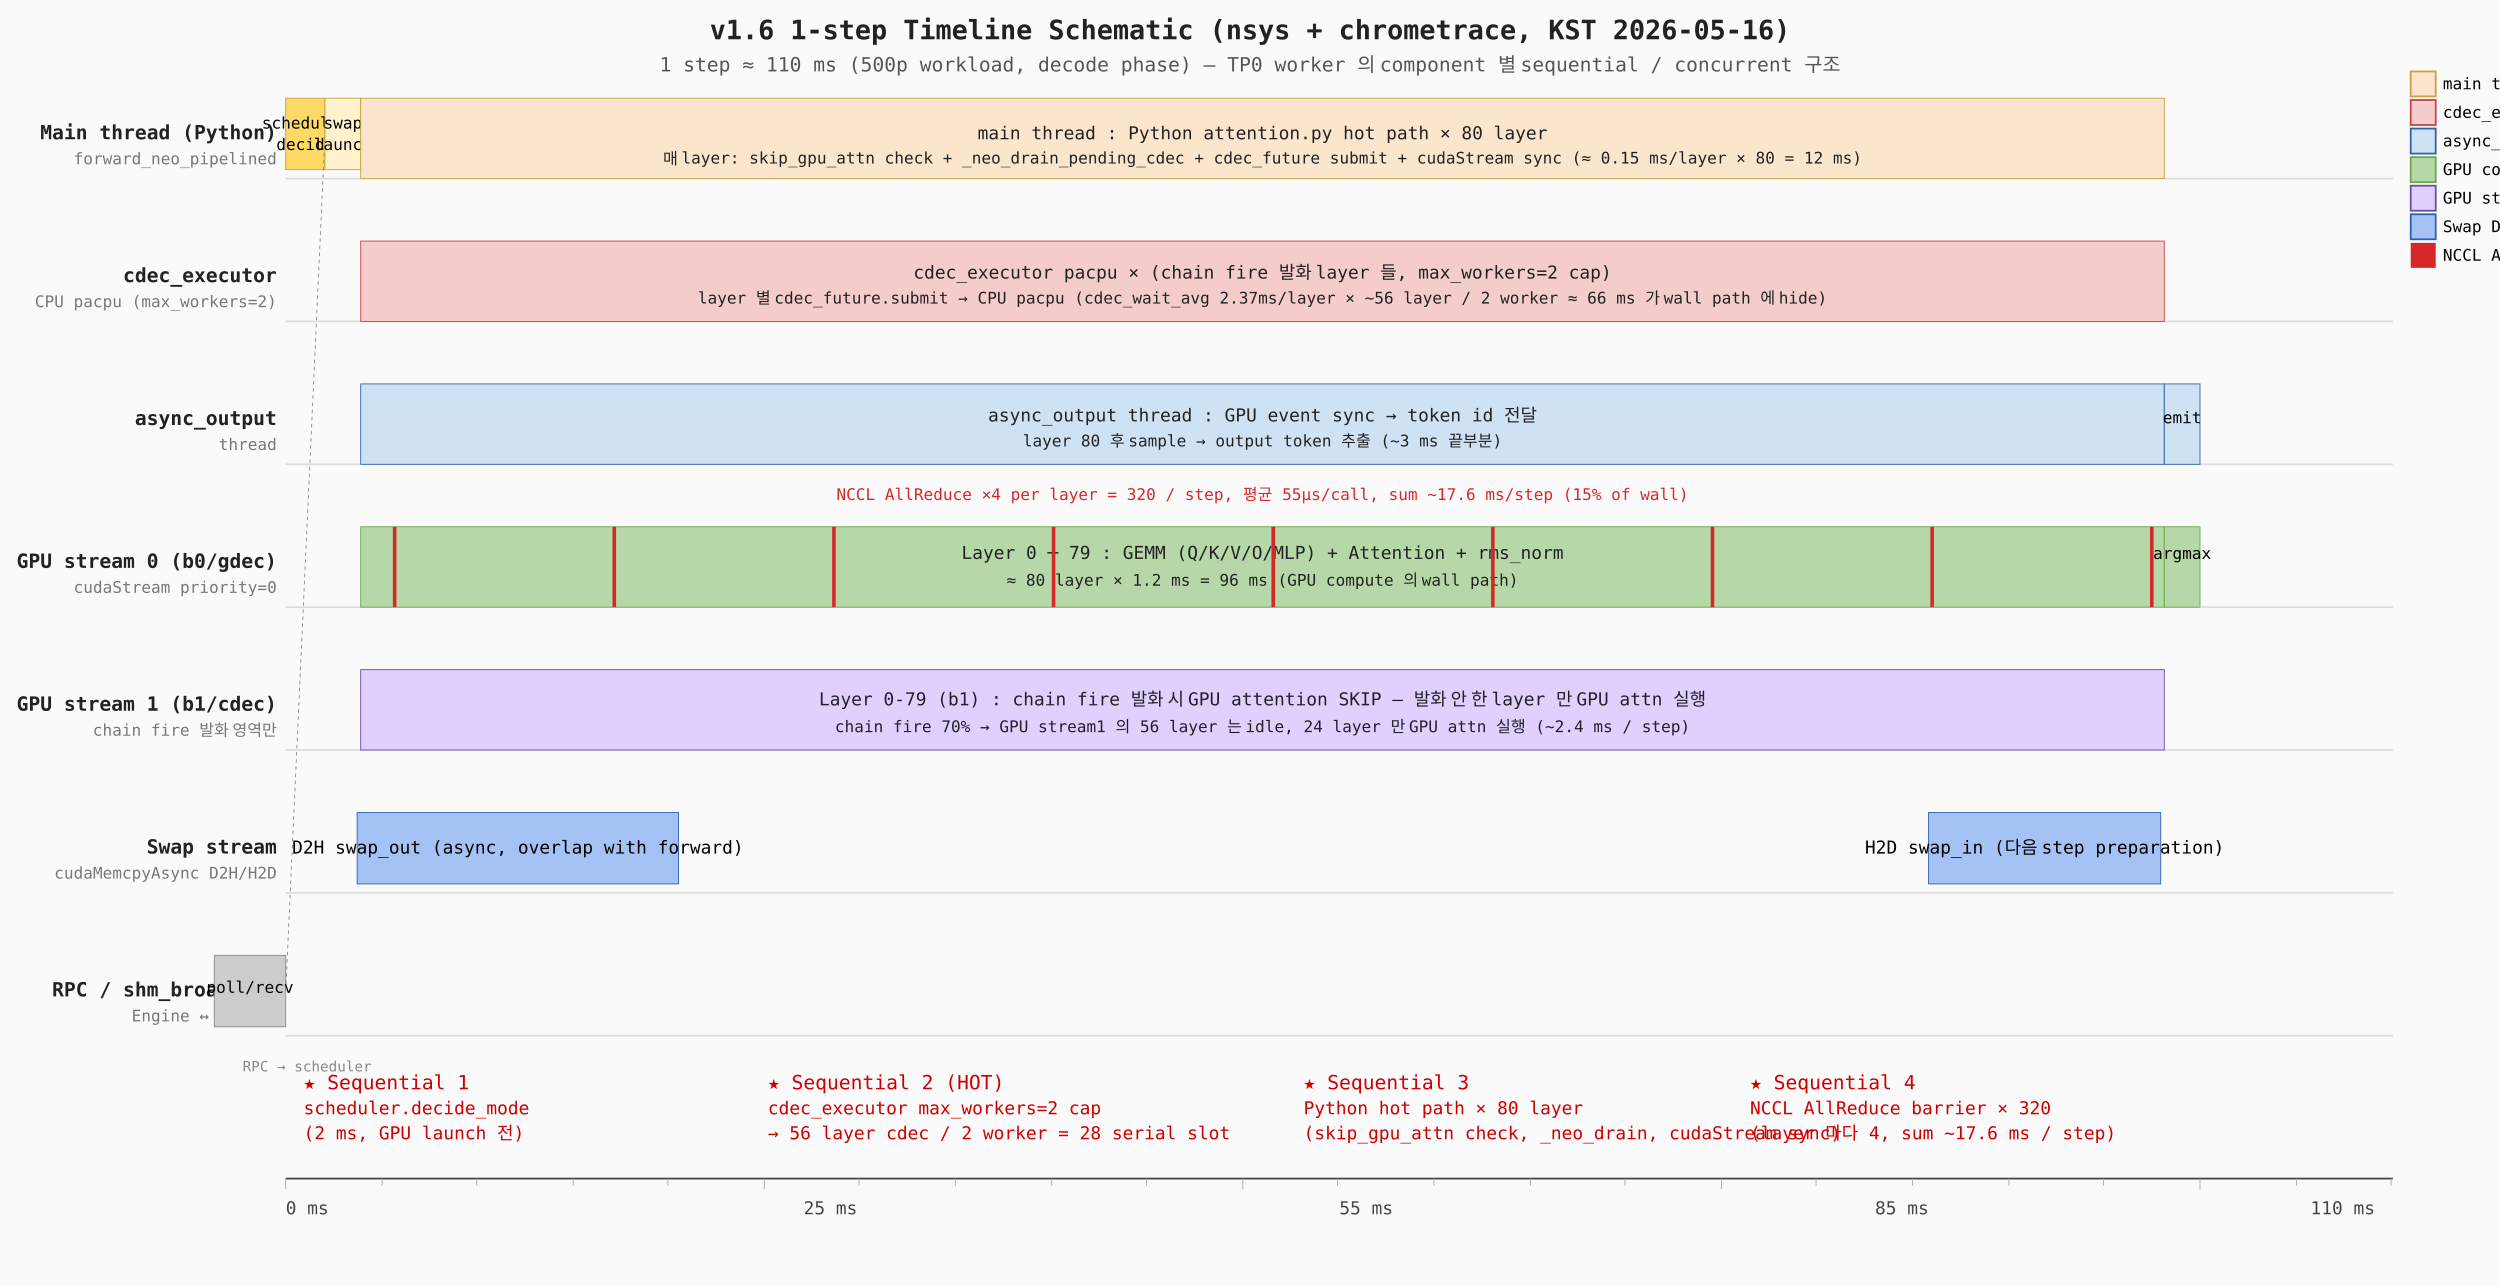
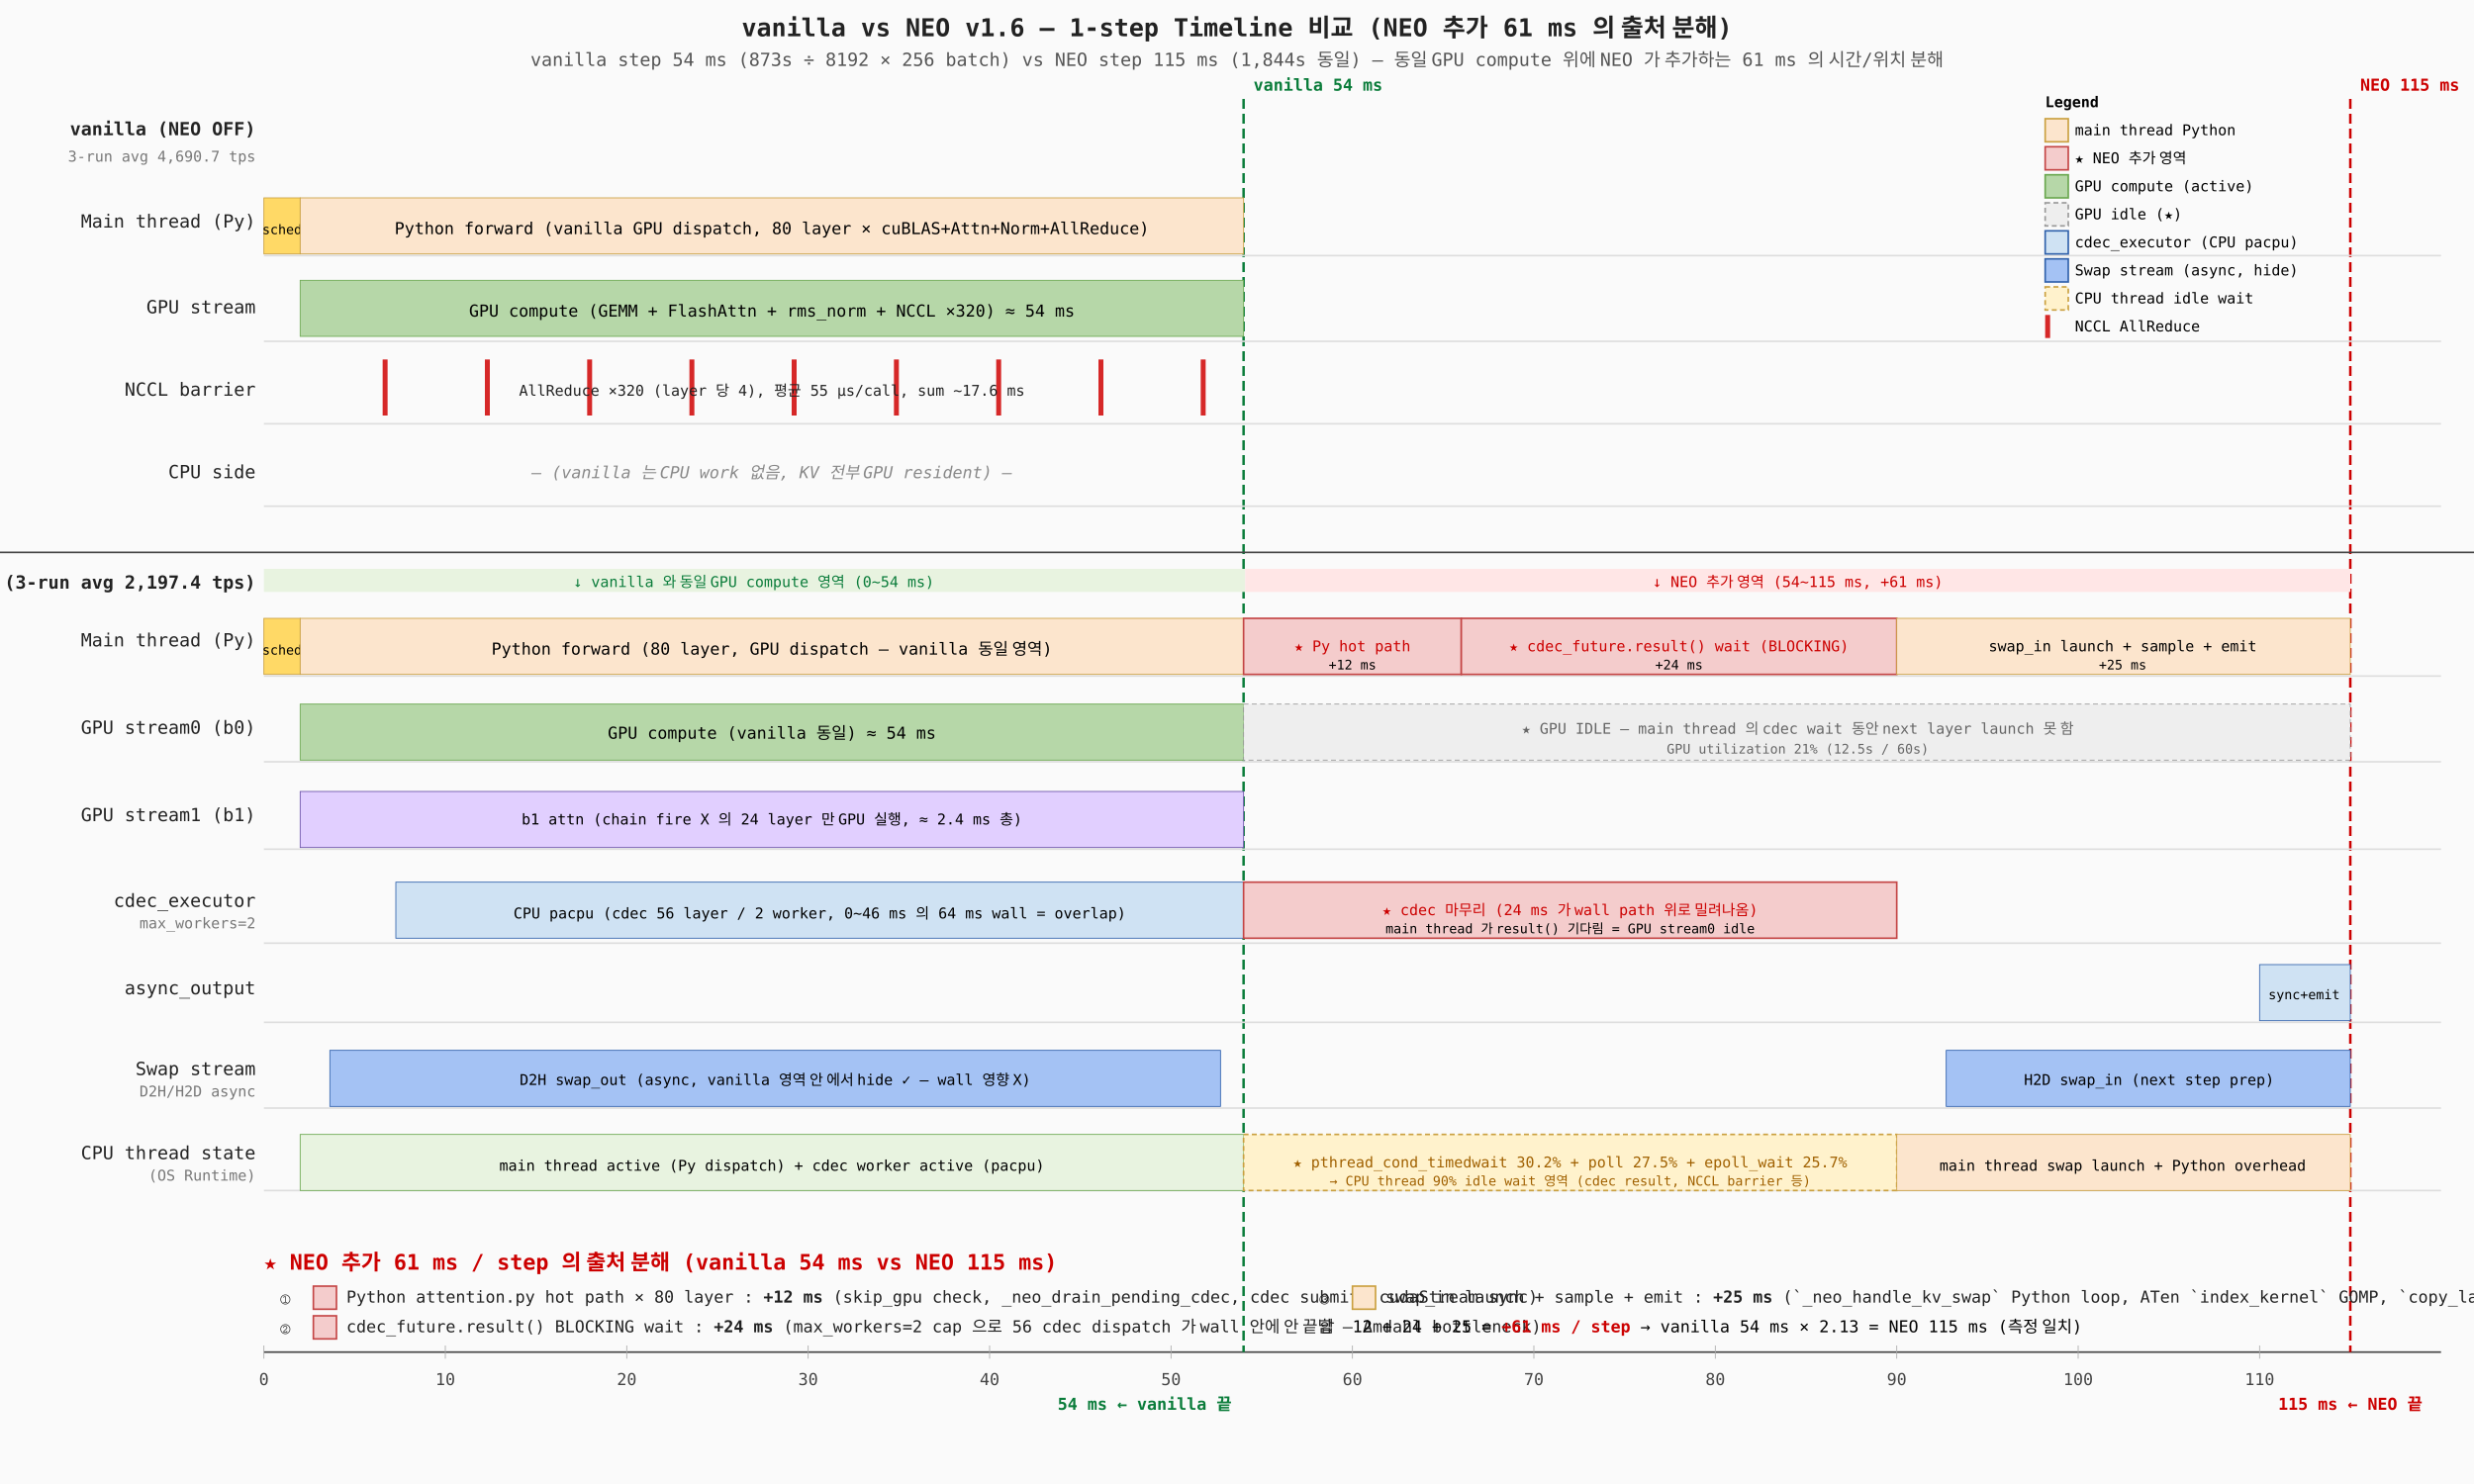
- <svg xmlns="http://www.w3.org/2000/svg" viewBox="0 0 1400 720" font-family="Menlo, monospace" font-size="11">
-   <rect width="1400" height="720" fill="#fafafa" />
-   <text x="700" y="22" text-anchor="middle" font-size="15" font-weight="bold" fill="#222">v1.6 1-step Timeline Schematic (nsys + chrometrace, KST 2026-05-16)</text>
-   <text x="700" y="40" text-anchor="middle" font-size="11" fill="#555">1 step ≈ 110 ms (500p workload, decode phase) — TP0 worker 의 component 별 sequential / concurrent 구조</text>
-   <line x1="160" y1="660" x2="1340" y2="660" stroke="#444" stroke-width="1" />
-   <text x="160" y="680" font-size="10" fill="#444">0 ms</text>
-   <text x="450" y="680" font-size="10" fill="#444">25 ms</text>
-   <text x="750" y="680" font-size="10" fill="#444">55 ms</text>
-   <text x="1050" y="680" font-size="10" fill="#444">85 ms</text>
-   <text x="1330" y="680" font-size="10" fill="#444" text-anchor="end">110 ms</text>
+ <svg xmlns="http://www.w3.org/2000/svg" viewBox="0 0 1500 900" font-family="Menlo, monospace" font-size="11">
+   <rect width="1500" height="900" fill="#fafafa" />
+   <text x="750" y="22" text-anchor="middle" font-size="15" font-weight="bold" fill="#222">vanilla vs NEO v1.6 — 1-step Timeline 비교 (NEO 추가 61 ms 의 출처 분해)</text>
+   <text x="750" y="40" text-anchor="middle" font-size="11" fill="#555">
+     vanilla step 54 ms (873s ÷ 8192 × 256 batch) vs NEO step 115 ms (1,844s 동일) — 동일 GPU compute 위에 NEO 가 추가하는 61 ms 의 시간/위치 분해
+   </text>
+   <line x1="160" y1="820" x2="1480" y2="820" stroke="#444" stroke-width="1" />
+   <g font-size="10" fill="#444">
+     <text x="160" y="840" text-anchor="middle">0</text>
+     <text x="270" y="840" text-anchor="middle">10</text>
+     <text x="380" y="840" text-anchor="middle">20</text>
+     <text x="490" y="840" text-anchor="middle">30</text>
+     <text x="600" y="840" text-anchor="middle">40</text>
+     <text x="694" y="855" text-anchor="middle" font-weight="bold" fill="#0a7c3a">54 ms ← vanilla 끝</text>
+     <text x="710" y="840" text-anchor="middle">50</text>
+     <text x="820" y="840" text-anchor="middle">60</text>
+     <text x="930" y="840" text-anchor="middle">70</text>
+     <text x="1040" y="840" text-anchor="middle">80</text>
+     <text x="1150" y="840" text-anchor="middle">90</text>
+     <text x="1260" y="840" text-anchor="middle">100</text>
+     <text x="1370" y="840" text-anchor="middle">110</text>
+     <text x="1425" y="855" text-anchor="middle" font-weight="bold" fill="#c00">115 ms ← NEO 끝</text>
+   </g>
  <g stroke="#aaa" stroke-width="0.5">
-     <line x1="160" y1="660" x2="160" y2="666" />
-     <line x1="214" y1="660" x2="214" y2="664" />
-     <line x1="267" y1="660" x2="267" y2="664" />
-     <line x1="321" y1="660" x2="321" y2="664" />
-     <line x1="374" y1="660" x2="374" y2="664" />
-     <line x1="428" y1="660" x2="428" y2="666" />
-     <line x1="481" y1="660" x2="481" y2="664" />
-     <line x1="535" y1="660" x2="535" y2="664" />
-     <line x1="589" y1="660" x2="589" y2="664" />
-     <line x1="642" y1="660" x2="642" y2="664" />
-     <line x1="696" y1="660" x2="696" y2="666" />
-     <line x1="749" y1="660" x2="749" y2="664" />
-     <line x1="803" y1="660" x2="803" y2="664" />
-     <line x1="857" y1="660" x2="857" y2="664" />
-     <line x1="910" y1="660" x2="910" y2="664" />
-     <line x1="964" y1="660" x2="964" y2="666" />
-     <line x1="1017" y1="660" x2="1017" y2="664" />
-     <line x1="1071" y1="660" x2="1071" y2="664" />
-     <line x1="1125" y1="660" x2="1125" y2="664" />
-     <line x1="1178" y1="660" x2="1178" y2="664" />
-     <line x1="1232" y1="660" x2="1232" y2="666" />
-     <line x1="1286" y1="660" x2="1286" y2="664" />
-     <line x1="1339" y1="660" x2="1339" y2="664" />
+     <line x1="160" y1="816" x2="160" y2="824" />
+     <line x1="270" y1="816" x2="270" y2="824" />
+     <line x1="380" y1="816" x2="380" y2="824" />
+     <line x1="490" y1="816" x2="490" y2="824" />
+     <line x1="600" y1="816" x2="600" y2="824" />
+     <line x1="710" y1="816" x2="710" y2="824" />
+     <line x1="820" y1="816" x2="820" y2="824" />
+     <line x1="930" y1="816" x2="930" y2="824" />
+     <line x1="1040" y1="816" x2="1040" y2="824" />
+     <line x1="1150" y1="816" x2="1150" y2="824" />
+     <line x1="1260" y1="816" x2="1260" y2="824" />
+     <line x1="1370" y1="816" x2="1370" y2="824" />
  </g>
-   <text x="155" y="78" text-anchor="end" font-weight="bold" fill="#222">Main thread (Python)</text>
-   <text x="155" y="92" text-anchor="end" font-size="9" fill="#777">forward_neo_pipelined</text>
-   <line x1="160" y1="100" x2="1340" y2="100" stroke="#ddd" stroke-width="1" />
-   <text x="155" y="158" text-anchor="end" font-weight="bold" fill="#222">cdec_executor</text>
-   <text x="155" y="172" text-anchor="end" font-size="9" fill="#777">CPU pacpu (max_workers=2)</text>
-   <line x1="160" y1="180" x2="1340" y2="180" stroke="#ddd" stroke-width="1" />
-   <text x="155" y="238" text-anchor="end" font-weight="bold" fill="#222">async_output</text>
-   <text x="155" y="252" text-anchor="end" font-size="9" fill="#777">thread</text>
-   <line x1="160" y1="260" x2="1340" y2="260" stroke="#ddd" stroke-width="1" />
-   <text x="155" y="318" text-anchor="end" font-weight="bold" fill="#222">GPU stream 0 (b0/gdec)</text>
-   <text x="155" y="332" text-anchor="end" font-size="9" fill="#777">cudaStream priority=0</text>
-   <line x1="160" y1="340" x2="1340" y2="340" stroke="#ddd" stroke-width="1" />
-   <text x="155" y="398" text-anchor="end" font-weight="bold" fill="#222">GPU stream 1 (b1/cdec)</text>
-   <text x="155" y="412" text-anchor="end" font-size="9" fill="#777">chain fire 발화 영역만</text>
-   <line x1="160" y1="420" x2="1340" y2="420" stroke="#ddd" stroke-width="1" />
-   <text x="155" y="478" text-anchor="end" font-weight="bold" fill="#222">Swap stream</text>
-   <text x="155" y="492" text-anchor="end" font-size="9" fill="#777">cudaMemcpyAsync D2H/H2D</text>
-   <line x1="160" y1="500" x2="1340" y2="500" stroke="#ddd" stroke-width="1" />
-   <text x="155" y="558" text-anchor="end" font-weight="bold" fill="#222">RPC / shm_broadcast</text>
-   <text x="155" y="572" text-anchor="end" font-size="9" fill="#777">Engine ↔ Worker</text>
-   <line x1="160" y1="580" x2="1340" y2="580" stroke="#ddd" stroke-width="1" />
-   <rect x="160" y="55" width="22" height="40" fill="#ffd966" stroke="#caa040" stroke-width="0.5" />
-   <text x="171" y="72" text-anchor="middle" font-size="9" fill="#000">scheduler</text>
-   <text x="171" y="84" text-anchor="middle" font-size="9" fill="#000">decide</text>
-   <rect x="120" y="535" width="40" height="40" fill="#cccccc" stroke="#888" stroke-width="0.5" />
-   <text x="140" y="556" text-anchor="middle" font-size="9" fill="#000">poll/recv</text>
-   <line x1="160" y1="555" x2="182" y2="75" stroke="#888" stroke-dasharray="2,2" stroke-width="0.5" />
-   <text x="172" y="600" text-anchor="middle" font-size="8" fill="#888">RPC → scheduler</text>
-   <rect x="182" y="55" width="20" height="40" fill="#fff2cc" stroke="#caa040" stroke-width="0.5" />
-   <text x="192" y="72" text-anchor="middle" font-size="9" fill="#000">swap</text>
-   <text x="192" y="84" text-anchor="middle" font-size="9" fill="#000">launch</text>
-   <rect x="200" y="455" width="180" height="40" fill="#a4c2f4" stroke="#3061ab" stroke-width="0.5" />
-   <text x="290" y="478" text-anchor="middle" font-size="10" fill="#000">D2H swap_out (async, overlap with forward)</text>
-   <rect x="202" y="295" width="1010" height="45" fill="#b6d7a8" stroke="#6aa84f" stroke-width="0.5" />
-   <text x="707" y="313" text-anchor="middle" font-size="10" fill="#222">Layer 0 ─ 79 : GEMM (Q/K/V/O/MLP) + Attention + rms_norm</text>
-   <text x="707" y="328" text-anchor="middle" font-size="9" fill="#222">≈ 80 layer × 1.2 ms = 96 ms (GPU compute 의 wall path)</text>
+   <line x1="754" y1="60" x2="754" y2="820" stroke="#0a7c3a" stroke-width="1.5" stroke-dasharray="6,3" />
+   <text x="760" y="55" font-size="10" font-weight="bold" fill="#0a7c3a">vanilla 54 ms</text>
+   <line x1="1425" y1="60" x2="1425" y2="820" stroke="#c00" stroke-width="1.5" stroke-dasharray="6,3" />
+   <text x="1431" y="55" font-size="10" font-weight="bold" fill="#c00">NEO 115 ms</text>
+   <text x="155" y="82" text-anchor="end" font-weight="bold" fill="#222">vanilla (NEO OFF)</text>
+   <text x="155" y="98" text-anchor="end" font-size="9" fill="#777">3-run avg 4,690.7 tps</text>
+   <text x="155" y="138" text-anchor="end" fill="#222">Main thread (Py)</text>
+   <line x1="160" y1="155" x2="1480" y2="155" stroke="#ddd" />
+   <rect x="160" y="120" width="22" height="34" fill="#ffd966" stroke="#caa040" stroke-width="0.5" />
+   <text x="171" y="142" text-anchor="middle" font-size="8">sched</text>
+   <rect x="182" y="120" width="572" height="34" fill="#fce5cd" stroke="#caa040" stroke-width="0.5" />
+   <text x="468" y="142" text-anchor="middle" font-size="10">Python forward (vanilla GPU dispatch, 80 layer × cuBLAS+Attn+Norm+AllReduce)</text>
+   <text x="155" y="190" text-anchor="end" fill="#222">GPU stream</text>
+   <line x1="160" y1="207" x2="1480" y2="207" stroke="#ddd" />
+   <rect x="182" y="170" width="572" height="34" fill="#b6d7a8" stroke="#6aa84f" stroke-width="0.5" />
+   <text x="468" y="192" text-anchor="middle" font-size="10">GPU compute (GEMM + FlashAttn + rms_norm + NCCL ×320) ≈ 54 ms</text>
+   <text x="155" y="240" text-anchor="end" fill="#222">NCCL barrier</text>
+   <line x1="160" y1="257" x2="1480" y2="257" stroke="#ddd" />
  <g fill="#d62828">
-     <rect x="220" y="295" width="2" height="45" />
-     <rect x="343" y="295" width="2" height="45" />
-     <rect x="466" y="295" width="2" height="45" />
-     <rect x="589" y="295" width="2" height="45" />
-     <rect x="712" y="295" width="2" height="45" />
-     <rect x="835" y="295" width="2" height="45" />
-     <rect x="958" y="295" width="2" height="45" />
-     <rect x="1081" y="295" width="2" height="45" />
-     <rect x="1204" y="295" width="2" height="45" />
+     <rect x="232" y="218" width="3" height="34" />
+     <rect x="294" y="218" width="3" height="34" />
+     <rect x="356" y="218" width="3" height="34" />
+     <rect x="418" y="218" width="3" height="34" />
+     <rect x="480" y="218" width="3" height="34" />
+     <rect x="542" y="218" width="3" height="34" />
+     <rect x="604" y="218" width="3" height="34" />
+     <rect x="666" y="218" width="3" height="34" />
+     <rect x="728" y="218" width="3" height="34" />
  </g>
-   <text x="707" y="280" text-anchor="middle" font-size="9" fill="#d62828">NCCL AllReduce ×4 per layer = 320 / step, 평균 55μs/call, sum ~17.6 ms/step (15% of wall)</text>
-   <rect x="202" y="375" width="1010" height="45" fill="#e1cfff" stroke="#674ea7" stroke-width="0.5" />
-   <text x="707" y="395" text-anchor="middle" font-size="10" fill="#222">Layer 0-79 (b1) : chain fire 발화 시 GPU attention SKIP — 발화 안 한 layer 만 GPU attn 실행</text>
-   <text x="707" y="410" text-anchor="middle" font-size="9" fill="#222">chain fire 70% → GPU stream1 의 56 layer 는 idle, 24 layer 만 GPU attn 실행 (~2.4 ms / step)</text>
-   <rect x="202" y="135" width="1010" height="45" fill="#f4cccc" stroke="#c44545" stroke-width="0.5" />
-   <text x="707" y="156" text-anchor="middle" font-size="10" fill="#222">cdec_executor pacpu × (chain fire 발화 layer 들, max_workers=2 cap)</text>
-   <text x="707" y="170" text-anchor="middle" font-size="9" fill="#222">layer 별 cdec_future.submit → CPU pacpu (cdec_wait_avg 2.37ms/layer × ~56 layer / 2 worker ≈ 66 ms 가 wall path 에 hide)</text>
-   <rect x="202" y="215" width="1010" height="45" fill="#cfe2f3" stroke="#3061ab" stroke-width="0.5" />
-   <text x="707" y="236" text-anchor="middle" font-size="10" fill="#222">async_output thread : GPU event sync → token id 전달</text>
-   <text x="707" y="250" text-anchor="middle" font-size="9" fill="#222">layer 80 후 sample → output token 추출 (~3 ms 끝부분)</text>
-   <rect x="202" y="55" width="1010" height="45" fill="#fce5cd" stroke="#caa040" stroke-width="0.5" />
-   <text x="707" y="78" text-anchor="middle" font-size="10" fill="#222">main thread : Python attention.py hot path × 80 layer</text>
-   <text x="707" y="92" text-anchor="middle" font-size="9" fill="#222">매 layer: skip_gpu_attn check + _neo_drain_pending_cdec + cdec_future submit + cudaStream sync (≈ 0.15 ms/layer × 80 = 12 ms)</text>
-   <rect x="1080" y="455" width="130" height="40" fill="#a4c2f4" stroke="#3061ab" stroke-width="0.5" />
-   <text x="1145" y="478" text-anchor="middle" font-size="10" fill="#000">H2D swap_in (다음 step preparation)</text>
-   <rect x="1212" y="295" width="20" height="45" fill="#b6d7a8" stroke="#6aa84f" stroke-width="0.5" />
-   <text x="1222" y="313" text-anchor="middle" font-size="9" fill="#000">argmax</text>
-   <rect x="1212" y="215" width="20" height="45" fill="#cfe2f3" stroke="#3061ab" stroke-width="0.5" />
-   <text x="1222" y="237" text-anchor="middle" font-size="9" fill="#000">emit</text>
-   <text x="170" y="610" font-size="11" fill="#c00">★ Sequential 1</text>
-   <text x="170" y="624" font-size="10" fill="#c00">scheduler.decide_mode</text>
-   <text x="170" y="638" font-size="10" fill="#c00">(2 ms, GPU launch 전)</text>
-   <text x="430" y="610" font-size="11" fill="#c00">★ Sequential 2 (HOT)</text>
-   <text x="430" y="624" font-size="10" fill="#c00">cdec_executor max_workers=2 cap</text>
-   <text x="430" y="638" font-size="10" fill="#c00">→ 56 layer cdec / 2 worker = 28 serial slot</text>
-   <text x="730" y="610" font-size="11" fill="#c00">★ Sequential 3</text>
-   <text x="730" y="624" font-size="10" fill="#c00">Python hot path × 80 layer</text>
-   <text x="730" y="638" font-size="10" fill="#c00">(skip_gpu_attn check, _neo_drain, cudaStream sync)</text>
-   <text x="980" y="610" font-size="11" fill="#c00">★ Sequential 4</text>
-   <text x="980" y="624" font-size="10" fill="#c00">NCCL AllReduce barrier × 320</text>
-   <text x="980" y="638" font-size="10" fill="#c00">(layer 마다 4, sum ~17.6 ms / step)</text>
-   <g transform="translate(160, 50)" font-size="9">
-     <rect x="1190" y="-10" width="14" height="14" fill="#fce5cd" stroke="#caa040" />
-     <text x="1208" y="0" fill="#000">main thread Python</text>
-     <rect x="1190" y="6" width="14" height="14" fill="#f4cccc" stroke="#c44545" />
-     <text x="1208" y="16" fill="#000">cdec_executor (CPU)</text>
-     <rect x="1190" y="22" width="14" height="14" fill="#cfe2f3" stroke="#3061ab" />
-     <text x="1208" y="32" fill="#000">async_output</text>
-     <rect x="1190" y="38" width="14" height="14" fill="#b6d7a8" stroke="#6aa84f" />
-     <text x="1208" y="48" fill="#000">GPU compute (stream0)</text>
-     <rect x="1190" y="54" width="14" height="14" fill="#e1cfff" stroke="#674ea7" />
-     <text x="1208" y="64" fill="#000">GPU stream1 (b1)</text>
-     <rect x="1190" y="70" width="14" height="14" fill="#a4c2f4" stroke="#3061ab" />
-     <text x="1208" y="80" fill="#000">Swap D2H/H2D</text>
-     <rect x="1190" y="86" width="14" height="14" fill="#d62828" />
-     <text x="1208" y="96" fill="#000">NCCL AllReduce</text>
+   <text x="468" y="240" text-anchor="middle" font-size="9" fill="#222">AllReduce ×320 (layer 당 4), 평균 55 μs/call, sum ~17.6 ms</text>
+   <text x="155" y="290" text-anchor="end" fill="#222">CPU side</text>
+   <line x1="160" y1="307" x2="1480" y2="307" stroke="#ddd" />
+   <text x="468" y="290" text-anchor="middle" font-size="10" fill="#888" font-style="italic">— (vanilla 는 CPU work 없음, KV 전부 GPU resident) —</text>
+   <line x1="0" y1="335" x2="1500" y2="335" stroke="#444" stroke-width="1" />
+   <text x="155" y="357" text-anchor="end" font-weight="bold" fill="#222">NEO v1.6 (3-run avg 2,197.4 tps)</text>
+   <rect x="160" y="345" width="595" height="14" fill="#e8f3e0" stroke="none" />
+   <text x="457" y="356" text-anchor="middle" font-size="9" fill="#0a7c3a">↓ vanilla 와 동일 GPU compute 영역 (0~54 ms)</text>
+   <rect x="755" y="345" width="670" height="14" fill="#ffe6e6" stroke="none" />
+   <text x="1090" y="356" text-anchor="middle" font-size="9" fill="#c00">↓ NEO 추가 영역 (54~115 ms, +61 ms)</text>
+   <text x="155" y="392" text-anchor="end" fill="#222">Main thread (Py)</text>
+   <line x1="160" y1="410" x2="1480" y2="410" stroke="#ddd" />
+   <rect x="160" y="375" width="22" height="34" fill="#ffd966" stroke="#caa040" stroke-width="0.5" />
+   <text x="171" y="397" text-anchor="middle" font-size="8">sched</text>
+   <rect x="182" y="375" width="572" height="34" fill="#fce5cd" stroke="#caa040" stroke-width="0.5" />
+   <text x="468" y="397" text-anchor="middle" font-size="10">Python forward (80 layer, GPU dispatch — vanilla 동일 영역)</text>
+   <rect x="754" y="375" width="132" height="34" fill="#f4cccc" stroke="#c44545" stroke-width="1" />
+   <text x="820" y="395" text-anchor="middle" font-size="9" fill="#c00">★ Py hot path</text>
+   <text x="820" y="406" text-anchor="middle" font-size="8" fill="#000">+12 ms</text>
+   <rect x="886" y="375" width="264" height="34" fill="#f4cccc" stroke="#c44545" stroke-width="1" />
+   <text x="1018" y="395" text-anchor="middle" font-size="9" fill="#c00">★ cdec_future.result() wait (BLOCKING)</text>
+   <text x="1018" y="406" text-anchor="middle" font-size="8" fill="#000">+24 ms</text>
+   <rect x="1150" y="375" width="275" height="34" fill="#fce5cd" stroke="#caa040" stroke-width="0.5" />
+   <text x="1287" y="395" text-anchor="middle" font-size="9">swap_in launch + sample + emit</text>
+   <text x="1287" y="406" text-anchor="middle" font-size="8">+25 ms</text>
+   <text x="155" y="445" text-anchor="end" fill="#222">GPU stream0 (b0)</text>
+   <line x1="160" y1="462" x2="1480" y2="462" stroke="#ddd" />
+   <rect x="182" y="427" width="572" height="34" fill="#b6d7a8" stroke="#6aa84f" stroke-width="0.5" />
+   <text x="468" y="448" text-anchor="middle" font-size="10">GPU compute (vanilla 동일) ≈ 54 ms</text>
+   <rect x="754" y="427" width="671" height="34" fill="#eeeeee" stroke="#999" stroke-width="0.5" stroke-dasharray="3,2" />
+   <text x="1090" y="445" text-anchor="middle" font-size="9" fill="#666">★ GPU IDLE — main thread 의 cdec wait 동안 next layer launch 못 함</text>
+   <text x="1090" y="457" text-anchor="middle" font-size="8" fill="#666">GPU utilization 21% (12.5s / 60s)</text>
+   <text x="155" y="498" text-anchor="end" fill="#222">GPU stream1 (b1)</text>
+   <line x1="160" y1="515" x2="1480" y2="515" stroke="#ddd" />
+   <rect x="182" y="480" width="572" height="34" fill="#e1cfff" stroke="#674ea7" stroke-width="0.5" />
+   <text x="468" y="500" text-anchor="middle" font-size="9">b1 attn (chain fire X 의 24 layer 만 GPU 실행, ≈ 2.4 ms 총)</text>
+   <text x="155" y="550" text-anchor="end" fill="#222">cdec_executor</text>
+   <text x="155" y="563" text-anchor="end" font-size="9" fill="#777">max_workers=2</text>
+   <line x1="160" y1="572" x2="1480" y2="572" stroke="#ddd" />
+   <rect x="240" y="535" width="514" height="34" fill="#cfe2f3" stroke="#3061ab" stroke-width="0.5" />
+   <text x="497" y="557" text-anchor="middle" font-size="9">CPU pacpu (cdec 56 layer / 2 worker, 0~46 ms 의 64 ms wall = overlap)</text>
+   <rect x="754" y="535" width="396" height="34" fill="#f4cccc" stroke="#c44545" stroke-width="1" />
+   <text x="952" y="555" text-anchor="middle" font-size="9" fill="#c00">★ cdec 마무리 (24 ms 가 wall path 위로 밀려나옴)</text>
+   <text x="952" y="566" text-anchor="middle" font-size="8">main thread 가 result() 기다림 = GPU stream0 idle</text>
+   <text x="155" y="603" text-anchor="end" fill="#222">async_output</text>
+   <line x1="160" y1="620" x2="1480" y2="620" stroke="#ddd" />
+   <rect x="1370" y="585" width="55" height="34" fill="#cfe2f3" stroke="#3061ab" stroke-width="0.5" />
+   <text x="1397" y="606" text-anchor="middle" font-size="8">sync+emit</text>
+   <text x="155" y="652" text-anchor="end" fill="#222">Swap stream</text>
+   <text x="155" y="665" text-anchor="end" font-size="9" fill="#777">D2H/H2D async</text>
+   <line x1="160" y1="672" x2="1480" y2="672" stroke="#ddd" />
+   <rect x="200" y="637" width="540" height="34" fill="#a4c2f4" stroke="#3061ab" stroke-width="0.5" />
+   <text x="470" y="658" text-anchor="middle" font-size="9">D2H swap_out (async, vanilla 영역 안 에서 hide ✓ — wall 영향 X)</text>
+   <rect x="1180" y="637" width="245" height="34" fill="#a4c2f4" stroke="#3061ab" stroke-width="0.5" />
+   <text x="1303" y="658" text-anchor="middle" font-size="9">H2D swap_in (next step prep)</text>
+   <text x="155" y="703" text-anchor="end" fill="#222">CPU thread state</text>
+   <text x="155" y="716" text-anchor="end" font-size="9" fill="#777">(OS Runtime)</text>
+   <line x1="160" y1="722" x2="1480" y2="722" stroke="#ddd" />
+   <rect x="182" y="688" width="572" height="34" fill="#e8f3e0" stroke="#6aa84f" stroke-width="0.5" />
+   <text x="468" y="710" text-anchor="middle" font-size="9">main thread active (Py dispatch) + cdec worker active (pacpu)</text>
+   <rect x="754" y="688" width="396" height="34" fill="#fff2cc" stroke="#caa040" stroke-width="1" stroke-dasharray="3,2" />
+   <text x="952" y="708" text-anchor="middle" font-size="9" fill="#a06000">★ pthread_cond_timedwait 30.2% + poll 27.5% + epoll_wait 25.7%</text>
+   <text x="952" y="719" text-anchor="middle" font-size="8" fill="#a06000">→ CPU thread 90% idle wait 영역 (cdec result, NCCL barrier 등)</text>
+   <rect x="1150" y="688" width="275" height="34" fill="#fce5cd" stroke="#caa040" stroke-width="0.5" />
+   <text x="1287" y="710" text-anchor="middle" font-size="9">main thread swap launch + Python overhead</text>
+   <text x="160" y="770" font-size="13" font-weight="bold" fill="#c00">★ NEO 추가 61 ms / step 의 출처 분해 (vanilla 54 ms vs NEO 115 ms)</text>
+   <g font-size="10">
+     <text x="170" y="790" fill="#222">①</text>
+     <rect x="190" y="780" width="14" height="14" fill="#f4cccc" stroke="#c44545" />
+     <text x="210" y="790" fill="#222">Python attention.py hot path × 80 layer : <tspan font-weight="bold">+12 ms</tspan> (skip_gpu check, _neo_drain_pending_cdec, cdec submit, cudaStream sync)</text>
+     <text x="170" y="808" fill="#222">②</text>
+     <rect x="190" y="798" width="14" height="14" fill="#f4cccc" stroke="#c44545" />
+     <text x="210" y="808" fill="#222">cdec_future.result() BLOCKING wait : <tspan font-weight="bold">+24 ms</tspan> (max_workers=2 cap 으로 56 cdec dispatch 가 wall 안에 안 끝남 — Amdahl bottleneck)</text>
+     <text x="800" y="790" fill="#222">③</text>
+     <rect x="820" y="780" width="14" height="14" fill="#fce5cd" stroke="#caa040" />
+     <text x="840" y="790" fill="#222">swap_in launch + sample + emit : <tspan font-weight="bold">+25 ms</tspan> (`_neo_handle_kv_swap` Python loop, ATen `index_kernel` GOMP, `copy_layer_out`)</text>
+     <text x="800" y="808" fill="#222">합</text>
+     <text x="820" y="808" fill="#000">12 + 24 + 25 = <tspan font-weight="bold" fill="#c00">+61 ms / step</tspan>  →  vanilla 54 ms × 2.13 = NEO 115 ms (측정 일치)</text>
+   </g>
+   <g font-size="9" transform="translate(1240, 67)">
+     <text x="0" y="-2" font-weight="bold">Legend</text>
+     <rect x="0" y="5" width="14" height="14" fill="#fce5cd" stroke="#caa040" />
+     <text x="18" y="15" fill="#000">main thread Python</text>
+     <rect x="0" y="22" width="14" height="14" fill="#f4cccc" stroke="#c44545" />
+     <text x="18" y="32" fill="#000">★ NEO 추가 영역</text>
+     <rect x="0" y="39" width="14" height="14" fill="#b6d7a8" stroke="#6aa84f" />
+     <text x="18" y="49" fill="#000">GPU compute (active)</text>
+     <rect x="0" y="56" width="14" height="14" fill="#eeeeee" stroke="#999" stroke-dasharray="3,2" />
+     <text x="18" y="66" fill="#000">GPU idle (★)</text>
+     <rect x="0" y="73" width="14" height="14" fill="#cfe2f3" stroke="#3061ab" />
+     <text x="18" y="83" fill="#000">cdec_executor (CPU pacpu)</text>
+     <rect x="0" y="90" width="14" height="14" fill="#a4c2f4" stroke="#3061ab" />
+     <text x="18" y="100" fill="#000">Swap stream (async, hide)</text>
+     <rect x="0" y="107" width="14" height="14" fill="#fff2cc" stroke="#caa040" stroke-dasharray="3,2" />
+     <text x="18" y="117" fill="#000">CPU thread idle wait</text>
+     <rect x="0" y="124" width="3" height="14" fill="#d62828" />
+     <text x="18" y="134" fill="#000">NCCL AllReduce</text>
  </g>
</svg>
